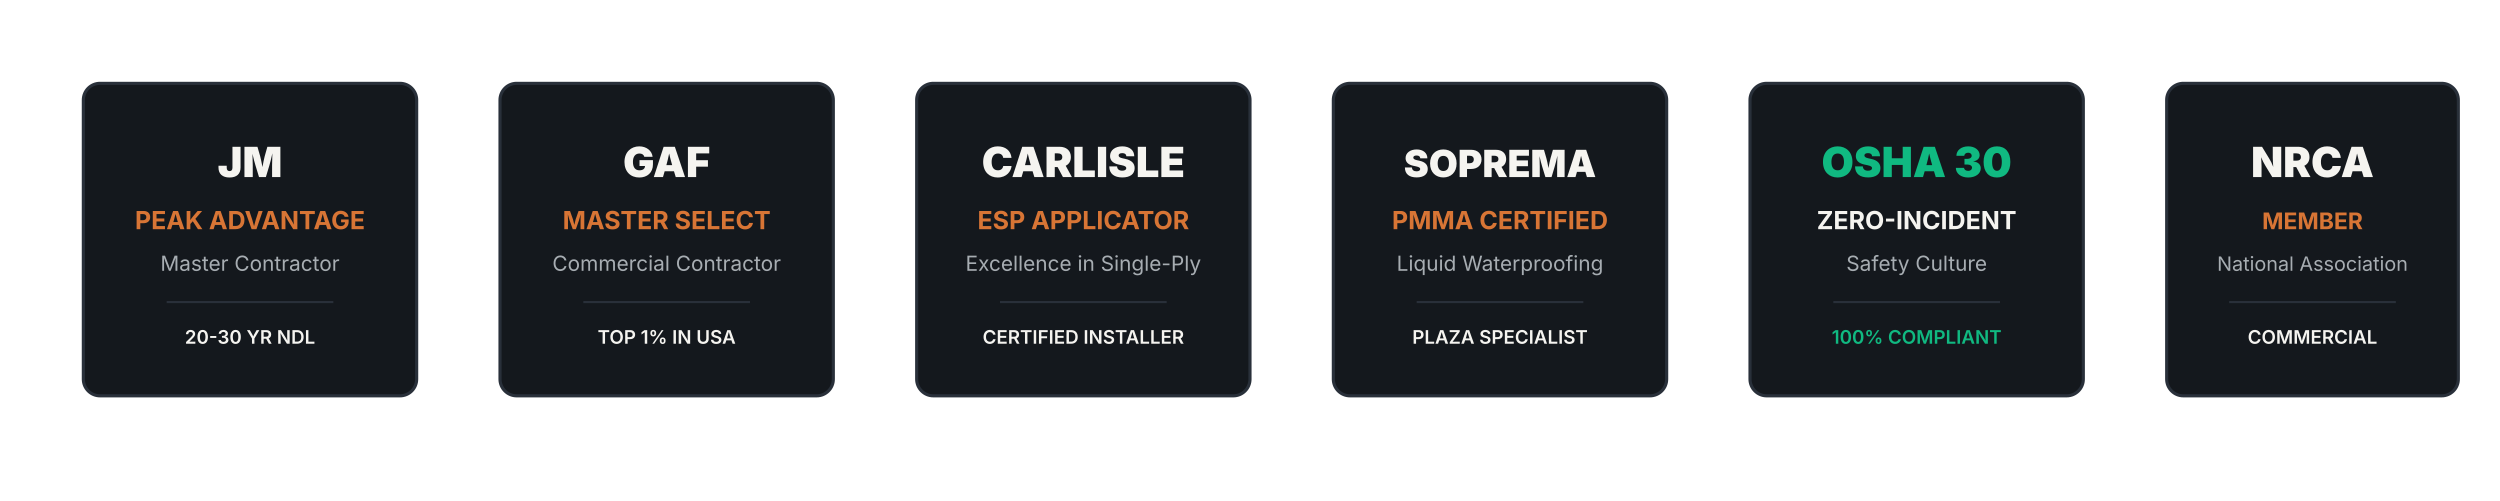
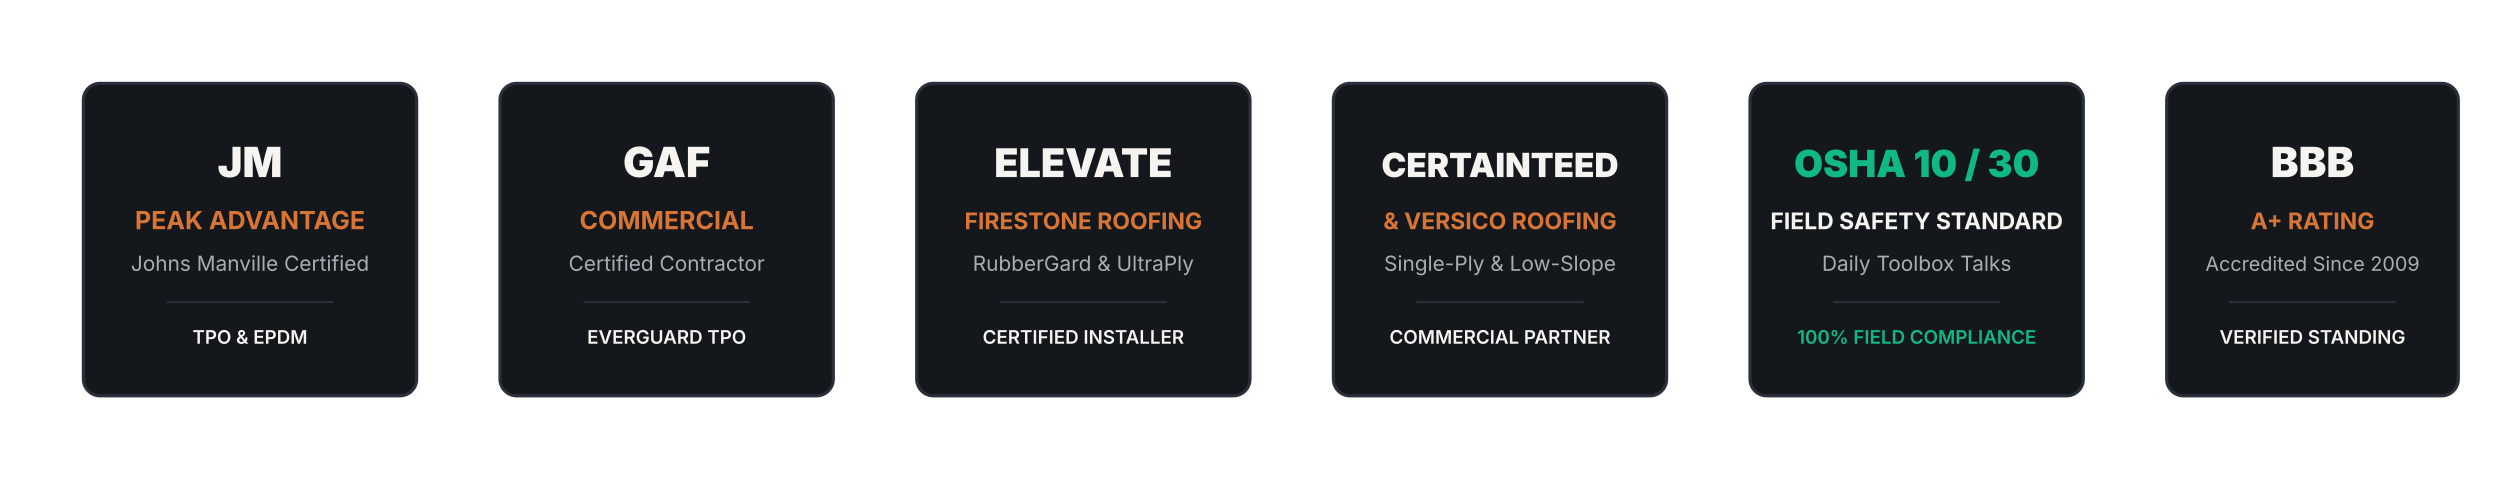
<svg xmlns="http://www.w3.org/2000/svg" viewBox="0 0 1200 240" fill="none" role="img" aria-label="Manufacturer and Safety Accreditations">
  <g transform="translate(40, 40)">
    <rect width="160" height="150" rx="8" fill="#14181D" stroke="#29303A" stroke-width="1.5" />
    <text x="80" y="45" font-family="'Inter', sans-serif" font-weight="900" font-size="20" fill="#F5F4F0" text-anchor="middle">JM</text>
    <text x="80" y="70" font-family="'Inter', sans-serif" font-weight="700" font-size="12" fill="#D87535" text-anchor="middle">PEAK ADVANTAGE</text>
-     <text x="80" y="90" font-family="'Inter', sans-serif" font-size="10" fill="#A7ADB2" text-anchor="middle">Master Contractor</text>
+     <text x="80" y="90" font-family="'Inter', sans-serif" font-size="10" fill="#A7ADB2" text-anchor="middle">Johns Manville Certified</text>
    <line x1="40" y1="105" x2="120" y2="105" stroke="#29303A" />
-     <text x="80" y="125" font-family="'Inter', sans-serif" font-weight="600" font-size="9" fill="#F5F4F0" text-anchor="middle">20-30 YR NDL</text>
+     <text x="80" y="125" font-family="'Inter', sans-serif" font-weight="600" font-size="9" fill="#F5F4F0" text-anchor="middle">TPO &amp; EPDM</text>
  </g>
  <g transform="translate(240, 40)">
    <rect width="160" height="150" rx="8" fill="#14181D" stroke="#29303A" stroke-width="1.5" />
    <text x="80" y="45" font-family="'Inter', sans-serif" font-weight="900" font-size="20" fill="#F5F4F0" text-anchor="middle">GAF</text>
-     <text x="80" y="70" font-family="'Inter', sans-serif" font-weight="700" font-size="12" fill="#D87535" text-anchor="middle">MASTER SELECT</text>
-     <text x="80" y="90" font-family="'Inter', sans-serif" font-size="10" fill="#A7ADB2" text-anchor="middle">Commercial Contractor</text>
+     <text x="80" y="70" font-family="'Inter', sans-serif" font-weight="700" font-size="12" fill="#D87535" text-anchor="middle">COMMERCIAL</text>
+     <text x="80" y="90" font-family="'Inter', sans-serif" font-size="10" fill="#A7ADB2" text-anchor="middle">Certified Contractor</text>
    <line x1="40" y1="105" x2="120" y2="105" stroke="#29303A" />
-     <text x="80" y="125" font-family="'Inter', sans-serif" font-weight="600" font-size="9" fill="#F5F4F0" text-anchor="middle">TOP 1% IN USA</text>
+     <text x="80" y="125" font-family="'Inter', sans-serif" font-weight="600" font-size="9" fill="#F5F4F0" text-anchor="middle">EVERGUARD TPO</text>
  </g>
  <g transform="translate(440, 40)">
    <rect width="160" height="150" rx="8" fill="#14181D" stroke="#29303A" stroke-width="1.5" />
-     <text x="80" y="45" font-family="'Inter', sans-serif" font-weight="900" font-size="20" fill="#F5F4F0" text-anchor="middle">CARLISLE</text>
-     <text x="80" y="70" font-family="'Inter', sans-serif" font-weight="700" font-size="12" fill="#D87535" text-anchor="middle">ESP APPLICATOR</text>
-     <text x="80" y="90" font-family="'Inter', sans-serif" font-size="10" fill="#A7ADB2" text-anchor="middle">Excellence in Single-Ply</text>
+     <text x="80" y="45" font-family="'Inter', sans-serif" font-weight="900" font-size="19" fill="#F5F4F0" text-anchor="middle">ELEVATE</text>
+     <text x="80" y="70" font-family="'Inter', sans-serif" font-weight="700" font-size="11" fill="#D87535" text-anchor="middle">FIRESTONE ROOFING</text>
+     <text x="80" y="90" font-family="'Inter', sans-serif" font-size="10" fill="#A7ADB2" text-anchor="middle">RubberGard &amp; UltraPly</text>
    <line x1="40" y1="105" x2="120" y2="105" stroke="#29303A" />
    <text x="80" y="125" font-family="'Inter', sans-serif" font-weight="600" font-size="9" fill="#F5F4F0" text-anchor="middle">CERTIFIED INSTALLER</text>
  </g>
  <g transform="translate(640, 40)">
    <rect width="160" height="150" rx="8" fill="#14181D" stroke="#29303A" stroke-width="1.5" />
-     <text x="80" y="45" font-family="'Inter', sans-serif" font-weight="900" font-size="18" fill="#F5F4F0" text-anchor="middle">SOPREMA</text>
-     <text x="80" y="70" font-family="'Inter', sans-serif" font-weight="700" font-size="12" fill="#D87535" text-anchor="middle">PMMA CERTIFIED</text>
-     <text x="80" y="90" font-family="'Inter', sans-serif" font-size="10" fill="#A7ADB2" text-anchor="middle">Liquid Waterproofing</text>
+     <text x="80" y="45" font-family="'Inter', sans-serif" font-weight="900" font-size="16" fill="#F5F4F0" text-anchor="middle">CERTAINTEED</text>
+     <text x="80" y="70" font-family="'Inter', sans-serif" font-weight="700" font-size="11" fill="#D87535" text-anchor="middle">&amp; VERSICO ROOFING</text>
+     <text x="80" y="90" font-family="'Inter', sans-serif" font-size="10" fill="#A7ADB2" text-anchor="middle">Single-Ply &amp; Low-Slope</text>
    <line x1="40" y1="105" x2="120" y2="105" stroke="#29303A" />
-     <text x="80" y="125" font-family="'Inter', sans-serif" font-weight="600" font-size="9" fill="#F5F4F0" text-anchor="middle">PLAZA SPECIALIST</text>
+     <text x="80" y="125" font-family="'Inter', sans-serif" font-weight="600" font-size="9" fill="#F5F4F0" text-anchor="middle">COMMERCIAL PARTNER</text>
  </g>
  <g transform="translate(840, 40)">
    <rect width="160" height="150" rx="8" fill="#14181D" stroke="#29303A" stroke-width="1.5" />
-     <text x="80" y="45" font-family="'Inter', sans-serif" font-weight="900" font-size="20" fill="#10B981" text-anchor="middle">OSHA 30</text>
-     <text x="80" y="70" font-family="'Inter', sans-serif" font-weight="700" font-size="12" fill="#F5F4F0" text-anchor="middle">ZERO-INCIDENT</text>
-     <text x="80" y="90" font-family="'Inter', sans-serif" font-size="10" fill="#A7ADB2" text-anchor="middle">Safety Culture</text>
+     <text x="80" y="45" font-family="'Inter', sans-serif" font-weight="900" font-size="18" fill="#10B981" text-anchor="middle">OSHA 10 / 30</text>
+     <text x="80" y="70" font-family="'Inter', sans-serif" font-weight="700" font-size="11" fill="#F5F4F0" text-anchor="middle">FIELD SAFETY STANDARD</text>
+     <text x="80" y="90" font-family="'Inter', sans-serif" font-size="10" fill="#A7ADB2" text-anchor="middle">Daily Toolbox Talks</text>
    <line x1="40" y1="105" x2="120" y2="105" stroke="#29303A" />
-     <text x="80" y="125" font-family="'Inter', sans-serif" font-weight="600" font-size="9" fill="#10B981" text-anchor="middle">100% COMPLIANT</text>
+     <text x="80" y="125" font-family="'Inter', sans-serif" font-weight="600" font-size="9" fill="#10B981" text-anchor="middle">100% FIELD COMPLIANCE</text>
  </g>
  <g transform="translate(1040, 40)">
    <rect width="140" height="150" rx="8" fill="#14181D" stroke="#29303A" stroke-width="1.5" />
-     <text x="70" y="45" font-family="'Inter', sans-serif" font-weight="900" font-size="20" fill="#F5F4F0" text-anchor="middle">NRCA</text>
-     <text x="70" y="70" font-family="'Inter', sans-serif" font-weight="700" font-size="11" fill="#D87535" text-anchor="middle">MEMBER</text>
-     <text x="70" y="90" font-family="'Inter', sans-serif" font-size="9.5" fill="#A7ADB2" text-anchor="middle">National Association</text>
+     <text x="70" y="45" font-family="'Inter', sans-serif" font-weight="900" font-size="20" fill="#F5F4F0" text-anchor="middle">BBB</text>
+     <text x="70" y="70" font-family="'Inter', sans-serif" font-weight="700" font-size="11" fill="#D87535" text-anchor="middle">A+ RATING</text>
+     <text x="70" y="90" font-family="'Inter', sans-serif" font-size="9.5" fill="#A7ADB2" text-anchor="middle">Accredited Since 2009</text>
    <line x1="30" y1="105" x2="110" y2="105" stroke="#29303A" />
-     <text x="70" y="125" font-family="'Inter', sans-serif" font-weight="600" font-size="9" fill="#F5F4F0" text-anchor="middle">COMMERCIAL</text>
+     <text x="70" y="125" font-family="'Inter', sans-serif" font-weight="600" font-size="9" fill="#F5F4F0" text-anchor="middle">VERIFIED STANDING</text>
  </g>
</svg>
